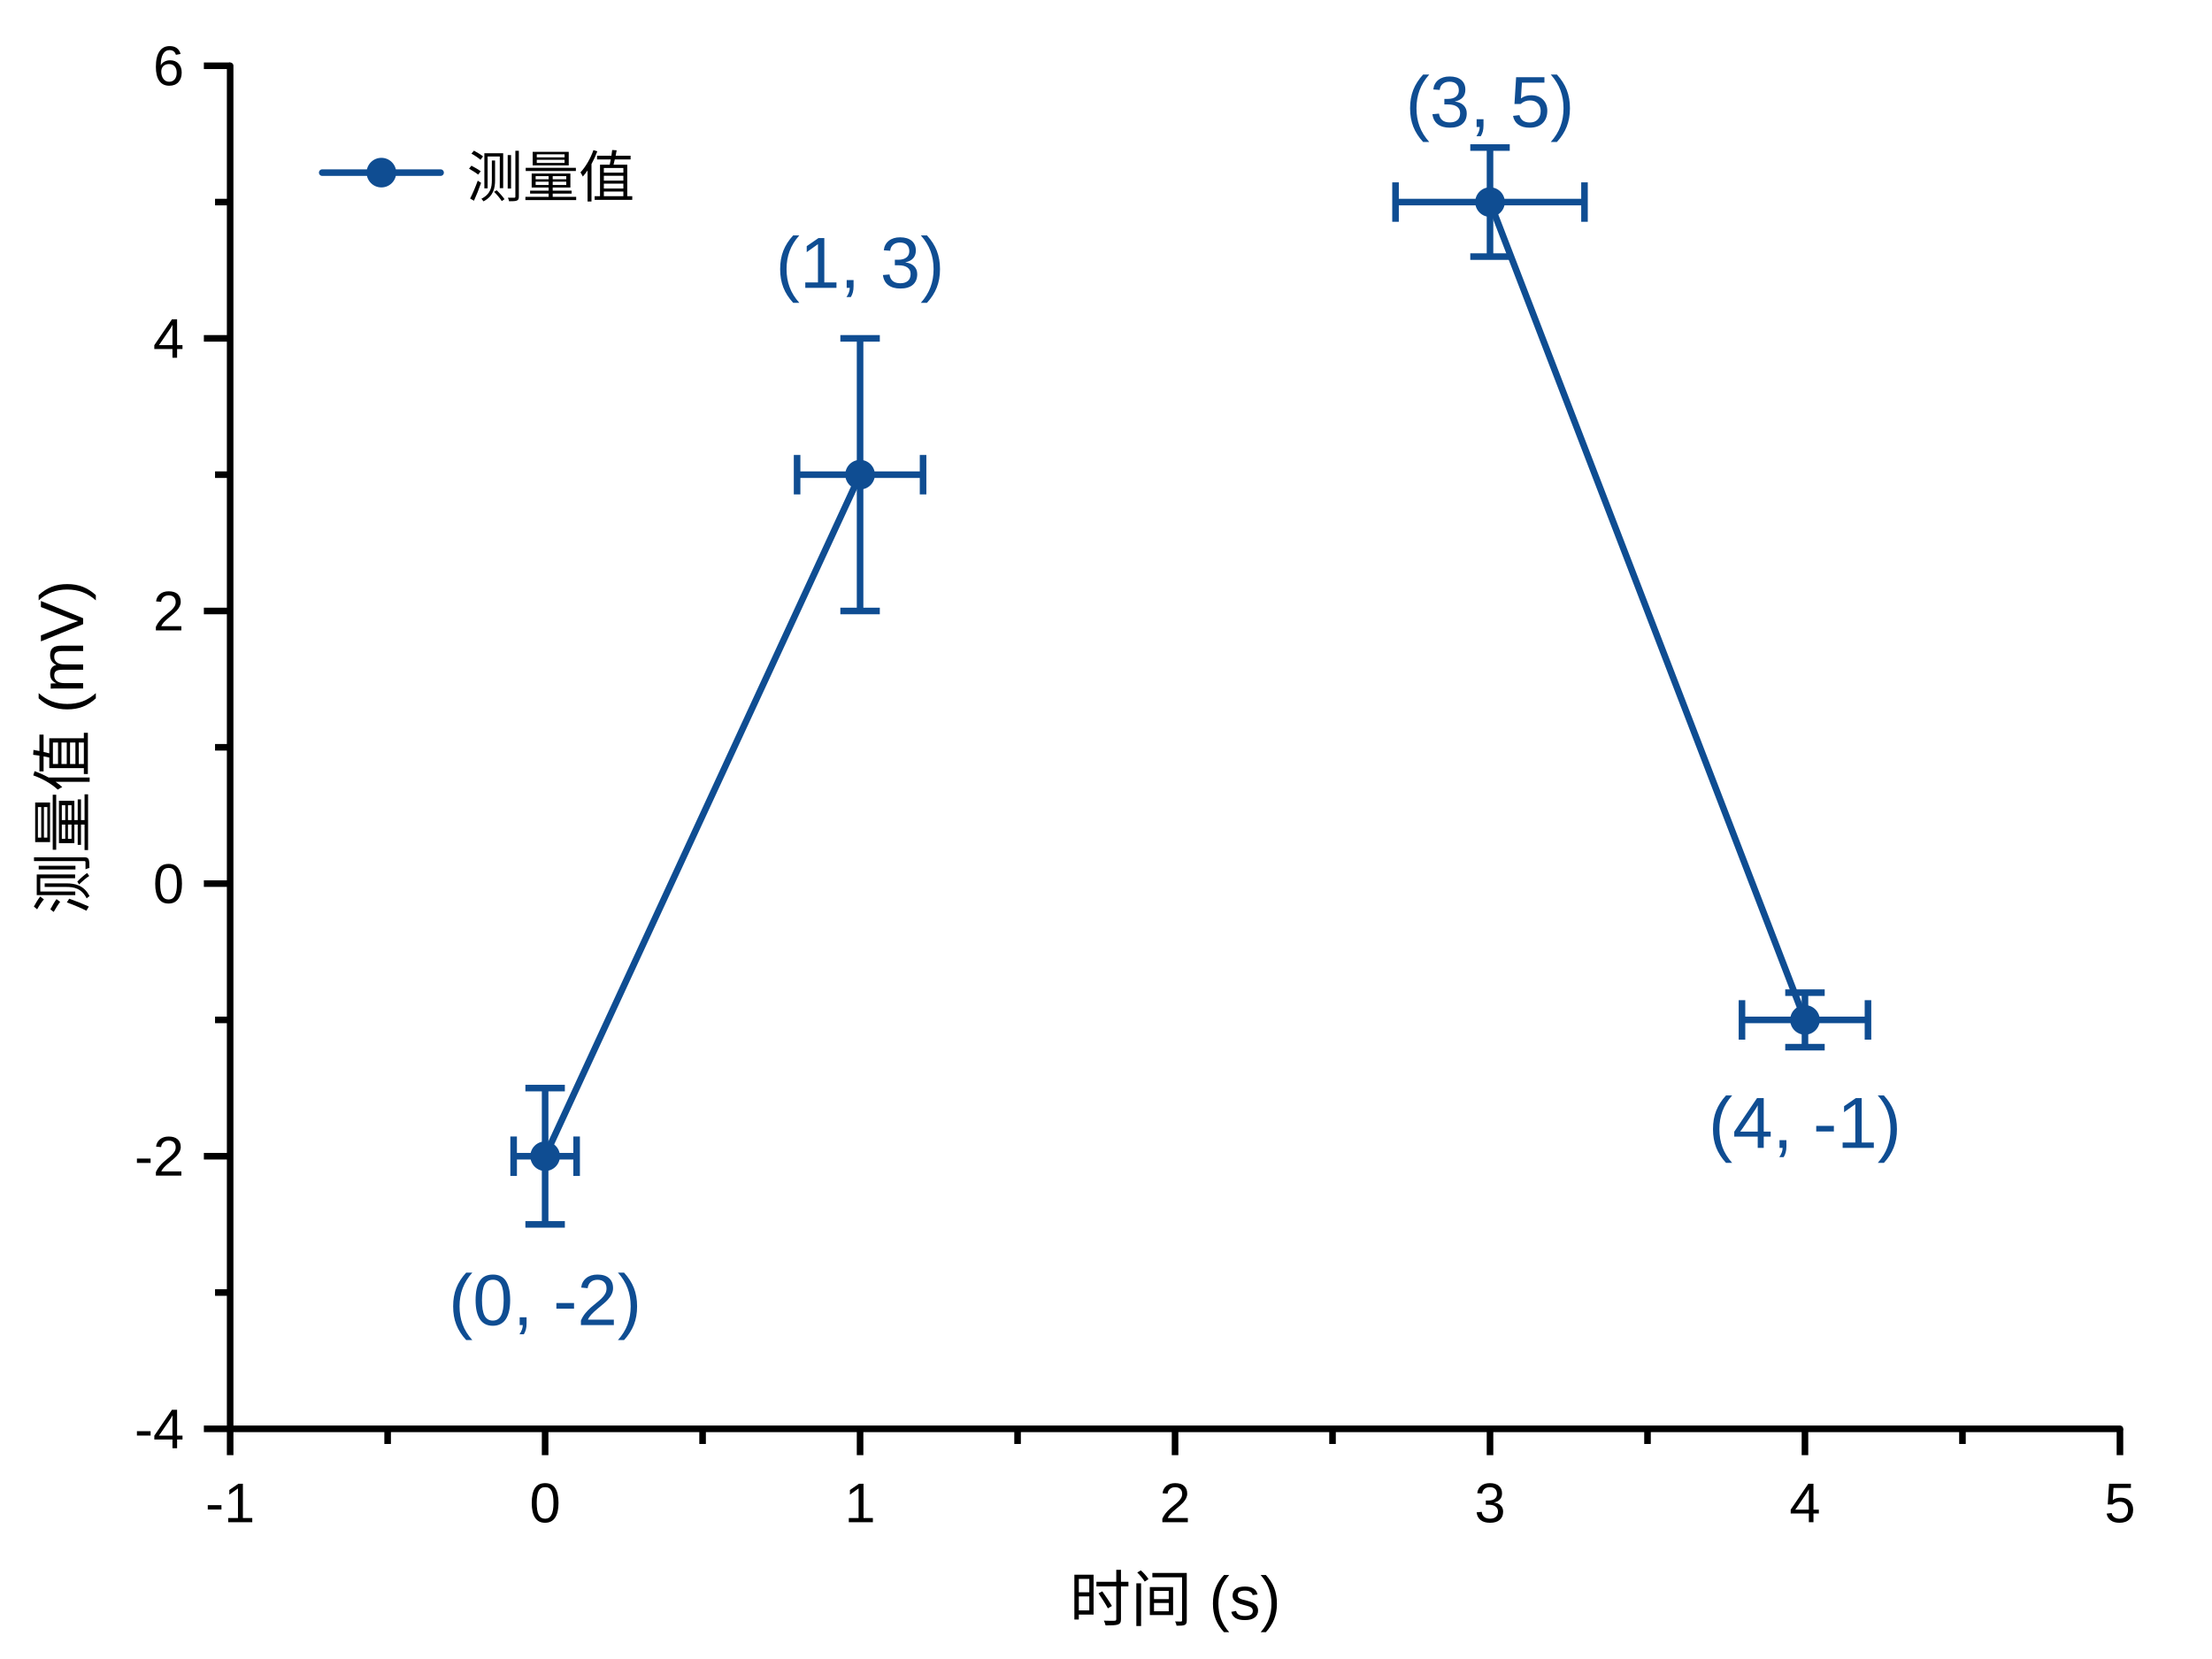
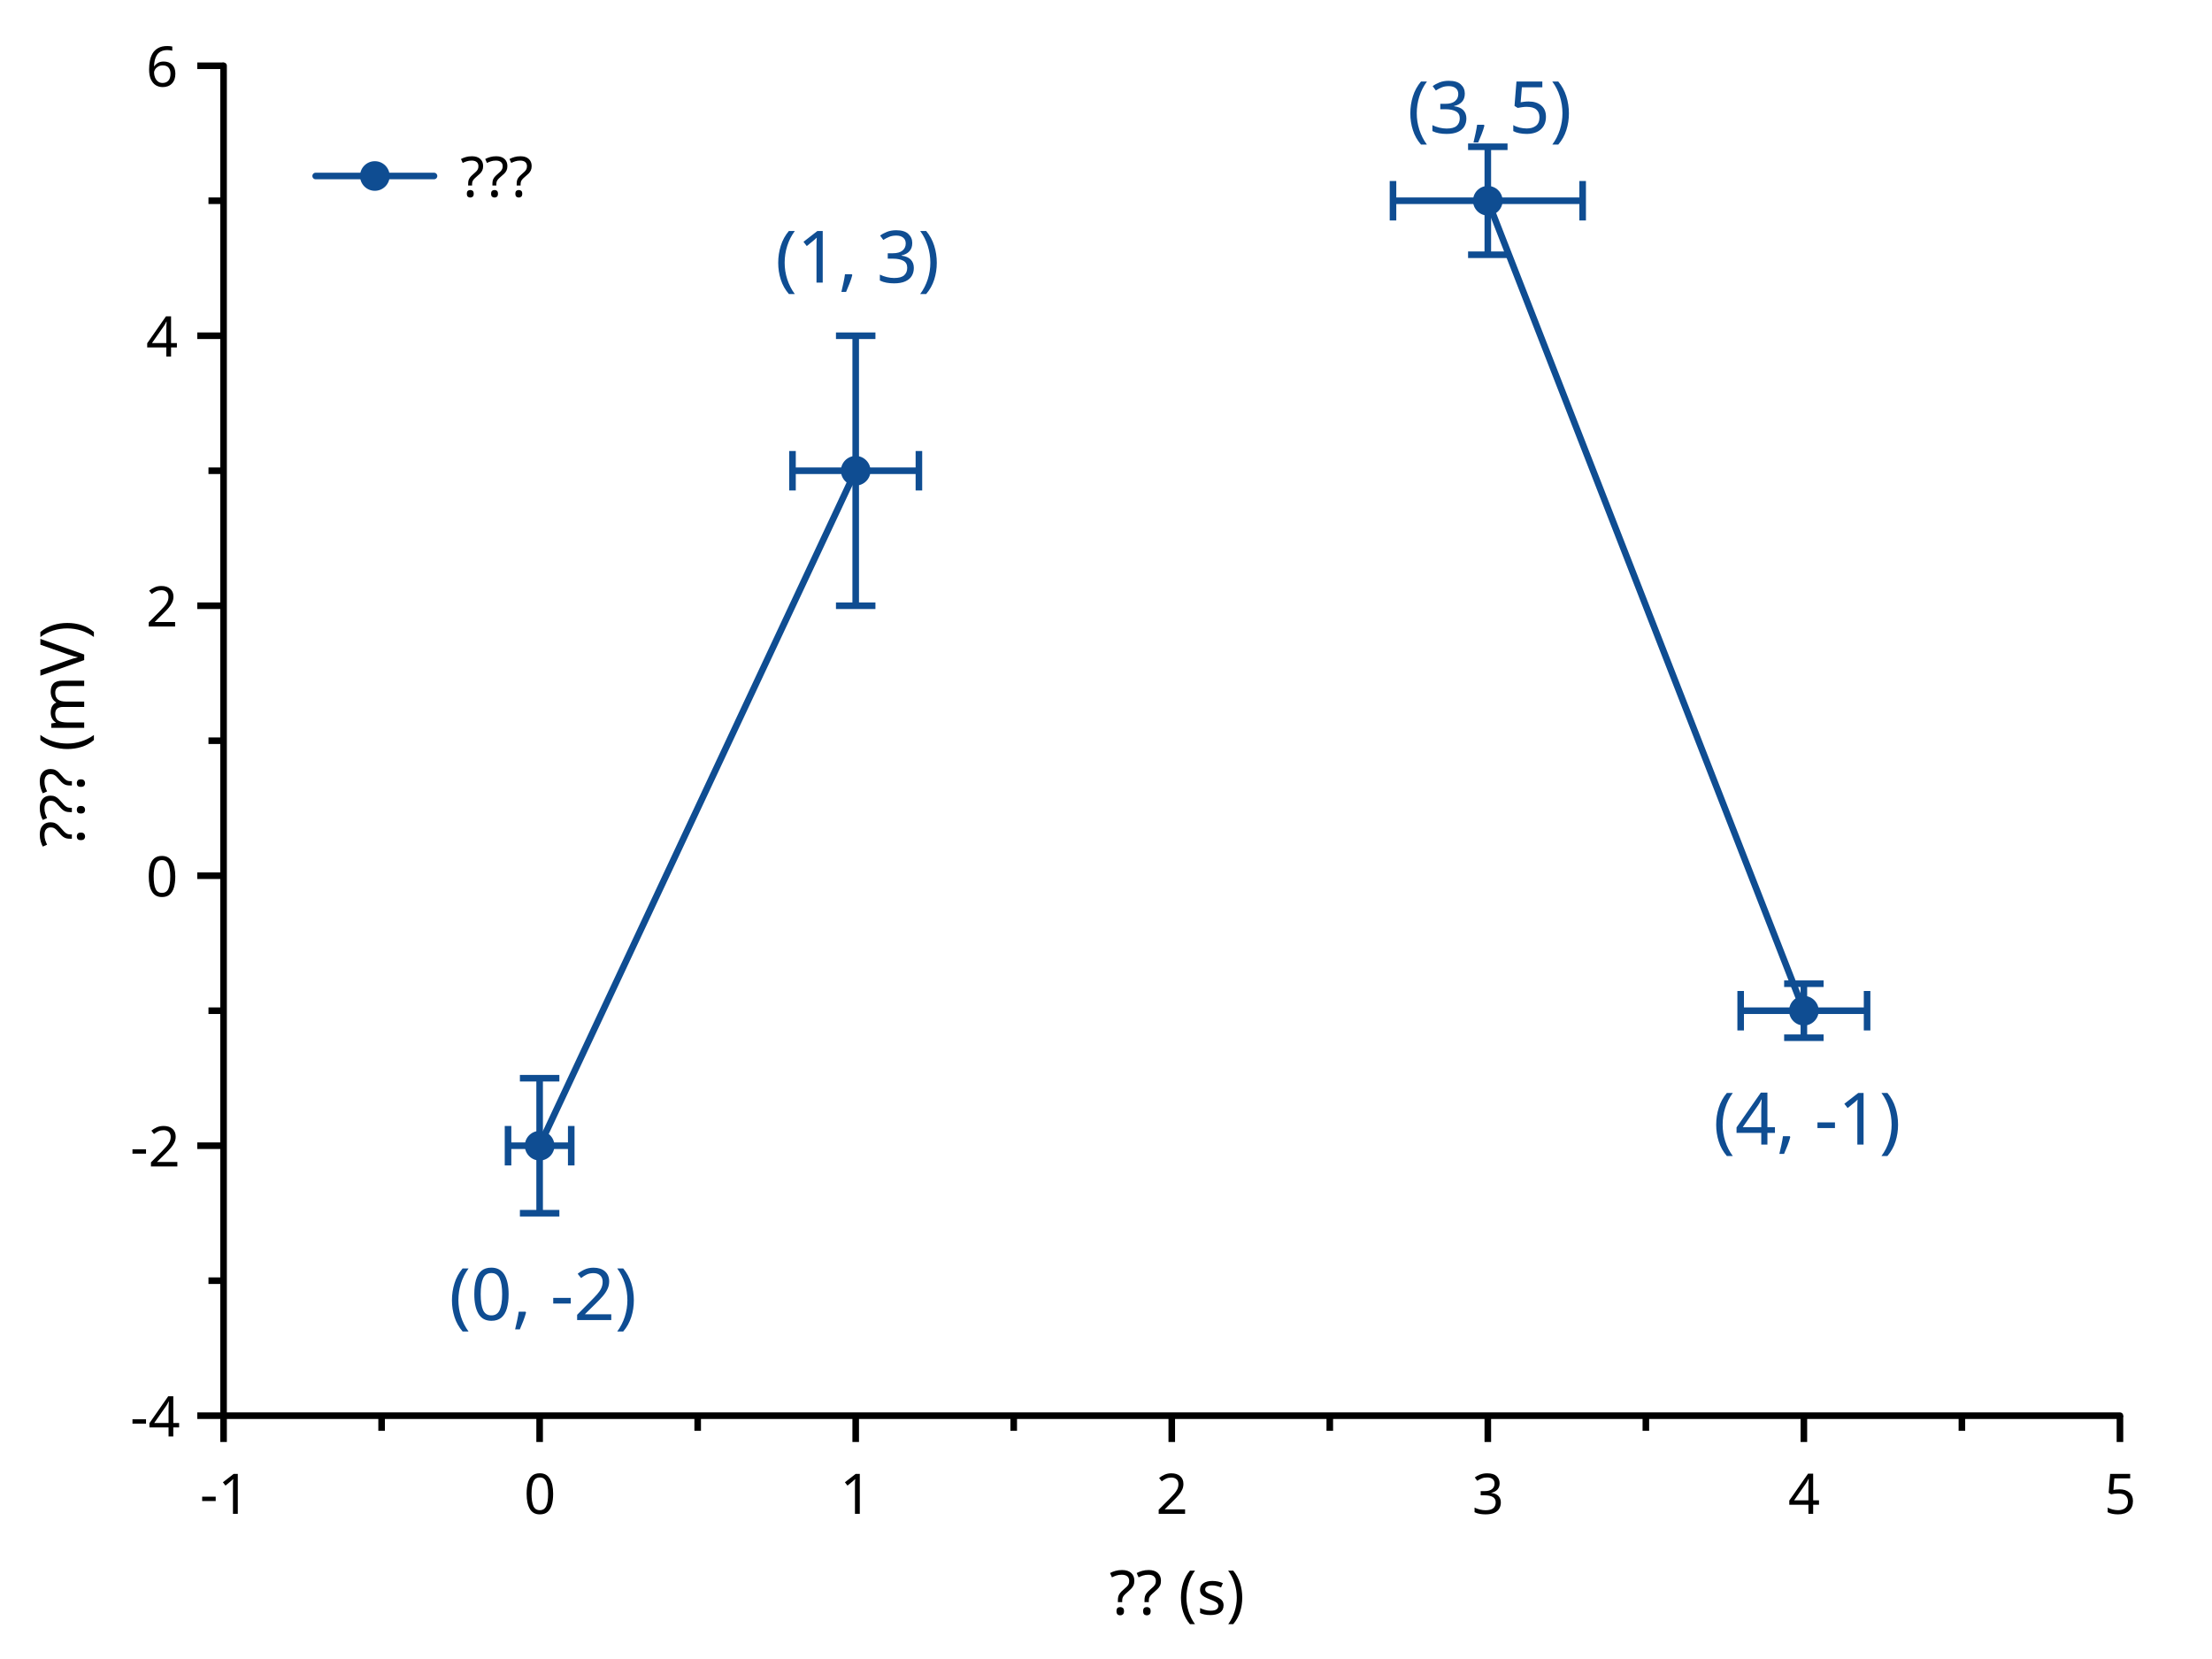
<svg xmlns="http://www.w3.org/2000/svg" width="210mm" height="157.5mm" viewBox="0 0 793.701 595.276" font-family="Arial, 'Microsoft YaHei', 'PingFang SC', 'Noto Sans CJK SC', sans-serif">
  <defs>
    <clipPath id="clip20">
-       <rect x="82.584" y="23.596" width="678.083" height="489.096" />
+       <rect x="80.225" y="23.596" width="680.442" height="484.377" />
    </clipPath>
  </defs>
  <rect x="0.00" y="0.00" width="793.70" height="595.28" fill="#ffffff" />
  <g clip-path="url(#clip20)">
-     <path d="M195.60,414.87L308.61,170.32" fill="none" stroke="#0f4d92" stroke-width="2.36" stroke-linejoin="round" stroke-linecap="round" />
-     <path d="M534.64,72.51L647.65,365.96" fill="none" stroke="#0f4d92" stroke-width="2.36" stroke-linejoin="round" stroke-linecap="round" />
-     <path d="M184.30,414.87L206.90,414.87M184.30,407.79L184.30,421.95M206.90,407.79L206.90,421.95M195.60,439.33L195.60,390.42M188.52,439.33L202.68,439.33M188.52,390.42L202.68,390.42M286.01,170.32L331.21,170.32M286.01,163.25L286.01,177.40M331.21,163.25L331.21,177.40M308.61,219.23L308.61,121.41M301.53,219.23L315.69,219.23M301.53,121.41L315.69,121.41M500.74,72.51L568.54,72.51M500.74,65.43L500.74,79.58M568.54,65.43L568.54,79.58M534.64,92.07L534.64,52.94M527.56,92.07L541.72,92.07M527.56,52.94L541.72,52.94M625.05,365.96L670.26,365.96M625.05,358.88L625.05,373.04M670.26,358.88L670.26,373.04M647.65,375.74L647.65,356.18M640.57,375.74L654.73,375.74M640.57,356.18L654.73,356.18" fill="none" stroke="#0f4d92" stroke-width="2.36" />
+     <path d="M193.63,411.10L307.04,168.91" fill="none" stroke="#0f4d92" stroke-width="2.36" stroke-linejoin="round" stroke-linecap="round" />
+     <path d="M533.85,72.03L647.26,362.66" fill="none" stroke="#0f4d92" stroke-width="2.36" stroke-linejoin="round" stroke-linecap="round" />
+     <path d="M182.29,411.10L204.97,411.10M182.29,404.02L182.29,418.18M204.97,404.02L204.97,418.18M193.63,435.32L193.63,386.88M186.55,435.32L200.71,435.32M186.55,386.88L200.71,386.88M284.36,168.91L329.72,168.91M284.36,161.83L284.36,175.99M329.72,161.83L329.72,175.99M307.04,217.35L307.04,120.47M299.96,217.35L314.12,217.35M299.96,120.47L314.12,120.47M499.83,72.03L567.88,72.03M499.83,64.95L499.83,79.11M567.88,64.95L567.88,79.11M533.85,91.41L533.85,52.66M526.77,91.41L540.93,91.41M526.77,52.66L540.93,52.66M624.58,362.66L669.94,362.66M624.58,355.58L624.58,369.74M669.94,355.58L669.94,369.74M647.26,372.35L647.26,352.97M640.18,372.35L654.34,372.35M640.18,352.97L654.34,352.97" fill="none" stroke="#0f4d92" stroke-width="2.36" />
  </g>
-   <path d="M190.29,414.87a5.31,5.31 0 1,0 10.62,0a5.31,5.31 0 1,0 -10.62,0M303.30,170.32a5.31,5.31 0 1,0 10.62,0a5.31,5.31 0 1,0 -10.62,0M529.33,72.51a5.31,5.31 0 1,0 10.62,0a5.31,5.31 0 1,0 -10.62,0M642.34,365.96a5.31,5.31 0 1,0 10.62,0a5.31,5.31 0 1,0 -10.62,0" fill="#0f4d92" />
+   <path d="M188.32,411.10a5.31,5.31 0 1,0 10.62,0a5.31,5.31 0 1,0 -10.62,0M301.73,168.91a5.31,5.31 0 1,0 10.62,0a5.31,5.31 0 1,0 -10.62,0M528.54,72.03a5.31,5.31 0 1,0 10.62,0a5.31,5.31 0 1,0 -10.62,0M641.95,362.66a5.31,5.31 0 1,0 10.62,0a5.31,5.31 0 1,0 -10.62,0" fill="#0f4d92" />
  <g clip-path="url(#clip20)">
-     <text x="195.60" y="466.46" text-anchor="middle" dominant-baseline="central" font-size="25.955" fill="#0f4d92">(0, -2)</text>
-     <text x="308.61" y="94.28" text-anchor="middle" dominant-baseline="central" font-size="25.955" fill="#0f4d92">(1, 3)</text>
-     <text x="534.64" y="36.57" text-anchor="middle" dominant-baseline="central" font-size="25.955" fill="#0f4d92">(3, 5)</text>
-     <text x="647.65" y="402.88" text-anchor="middle" dominant-baseline="central" font-size="25.955" fill="#0f4d92">(4, -1)</text>
+     <g aria-label="(0, -2)">
+       <text x="161.136" y="473.663" font-family="Ubuntu" font-size="25.955" font-weight="300" textLength="64.992" lengthAdjust="spacingAndGlyphs" xml:space="preserve" fill="#0f4d92">(0, -2)</text>
+     </g>
+     <g aria-label="(1, 3)">
+       <text x="278.203" y="101.408" font-family="Ubuntu" font-size="25.955" font-weight="300" textLength="57.672" lengthAdjust="spacingAndGlyphs" xml:space="preserve" fill="#0f4d92">(1, 3)</text>
+     </g>
+     <g aria-label="(3, 5)">
+       <text x="505.017" y="47.786" font-family="Ubuntu" font-size="25.955" font-weight="300" textLength="57.672" lengthAdjust="spacingAndGlyphs" xml:space="preserve" fill="#0f4d92">(3, 5)</text>
+     </g>
+     <g aria-label="(4, -1)">
+       <text x="614.764" y="410.694" font-family="Ubuntu" font-size="25.955" font-weight="300" textLength="64.992" lengthAdjust="spacingAndGlyphs" xml:space="preserve" fill="#0f4d92">(4, -1)</text>
+     </g>
  </g>
-   <path d="M82.58,23.60L82.58,512.69L760.67,512.69" fill="none" stroke="#000000" stroke-width="2.36" stroke-linejoin="round" stroke-linecap="round" />
-   <text x="82.58" y="539.24" text-anchor="middle" dominant-baseline="central" font-size="20.056" fill="#000000">-1</text>
-   <text x="195.60" y="539.24" text-anchor="middle" dominant-baseline="central" font-size="20.056" fill="#000000">0</text>
-   <text x="308.61" y="539.24" text-anchor="middle" dominant-baseline="central" font-size="20.056" fill="#000000">1</text>
-   <text x="421.63" y="539.24" text-anchor="middle" dominant-baseline="central" font-size="20.056" fill="#000000">2</text>
-   <text x="534.64" y="539.24" text-anchor="middle" dominant-baseline="central" font-size="20.056" fill="#000000">3</text>
-   <text x="647.65" y="539.24" text-anchor="middle" dominant-baseline="central" font-size="20.056" fill="#000000">4</text>
-   <text x="760.67" y="539.24" text-anchor="middle" dominant-baseline="central" font-size="20.056" fill="#000000">5</text>
-   <text x="66.07" y="512.69" text-anchor="end" dominant-baseline="central" font-size="20.056" fill="#000000">-4</text>
-   <text x="66.07" y="414.87" text-anchor="end" dominant-baseline="central" font-size="20.056" fill="#000000">-2</text>
-   <text x="66.07" y="317.05" text-anchor="end" dominant-baseline="central" font-size="20.056" fill="#000000">0</text>
-   <text x="66.07" y="219.23" text-anchor="end" dominant-baseline="central" font-size="20.056" fill="#000000">2</text>
-   <text x="66.07" y="121.41" text-anchor="end" dominant-baseline="central" font-size="20.056" fill="#000000">4</text>
-   <text x="66.07" y="23.60" text-anchor="end" dominant-baseline="central" font-size="20.056" fill="#000000">6</text>
-   <path d="M82.58,512.69L82.58,522.13M195.60,512.69L195.60,522.13M308.61,512.69L308.61,522.13M421.63,512.69L421.63,522.13M534.64,512.69L534.64,522.13M647.65,512.69L647.65,522.13M760.67,512.69L760.67,522.13M139.09,512.69L139.09,518.12M252.10,512.69L252.10,518.12M365.12,512.69L365.12,518.12M478.13,512.69L478.13,518.12M591.15,512.69L591.15,518.12M704.16,512.69L704.16,518.12M82.58,512.69L73.15,512.69M82.58,414.87L73.15,414.87M82.58,317.05L73.15,317.05M82.58,219.23L73.15,219.23M82.58,121.41L73.15,121.41M82.58,23.60L73.15,23.60M82.58,463.78L77.16,463.78M82.58,365.96L77.16,365.96M82.58,268.14L77.16,268.14M82.58,170.32L77.16,170.32M82.58,72.51L77.16,72.51" fill="none" stroke="#000000" stroke-width="2.36" />
-   <text x="421.63" y="572.07" text-anchor="middle" dominant-baseline="central" font-size="22.015" fill="#000000">时间 (s)</text>
-   <text transform="translate(20.80,268.14) rotate(-90)" text-anchor="middle" dominant-baseline="central" font-size="22.015" fill="#000000">测量值 (mV)</text>
-   <rect x="106.18" y="42.47" width="140.39" height="38.93" fill="#ffffff" />
-   <path d="M115.62,61.94L158.09,61.94" fill="none" stroke="#0f4d92" stroke-width="2.36" stroke-linejoin="round" stroke-linecap="round" />
-   <path d="M131.54,61.94a5.31,5.31 0 1,0 10.62,0a5.31,5.31 0 1,0 -10.62,0" fill="#0f4d92" />
-   <text x="167.53" y="61.94" text-anchor="start" dominant-baseline="central" font-size="20.056" fill="#000000">测量值</text>
+   <path d="M80.22,23.60L80.22,507.97L760.67,507.97" fill="none" stroke="#000000" stroke-width="2.36" stroke-linejoin="round" stroke-linecap="round" />
+   <g aria-label="-1">
+     <text x="71.741" y="543.181" font-family="Ubuntu" font-size="20.056" font-weight="300" textLength="16.968" lengthAdjust="spacingAndGlyphs" xml:space="preserve" fill="#000000">-1</text>
+   </g>
+   <g aria-label="0">
+     <text x="187.976" y="543.181" font-family="Ubuntu" font-size="20.056" font-weight="300" textLength="11.312" lengthAdjust="spacingAndGlyphs" xml:space="preserve" fill="#000000">0</text>
+   </g>
+   <g aria-label="1">
+     <text x="301.383" y="543.181" font-family="Ubuntu" font-size="20.056" font-weight="300" textLength="11.312" lengthAdjust="spacingAndGlyphs" xml:space="preserve" fill="#000000">1</text>
+   </g>
+   <g aria-label="2">
+     <text x="414.79" y="543.181" font-family="Ubuntu" font-size="20.056" font-weight="300" textLength="11.312" lengthAdjust="spacingAndGlyphs" xml:space="preserve" fill="#000000">2</text>
+   </g>
+   <g aria-label="3">
+     <text x="528.197" y="543.181" font-family="Ubuntu" font-size="20.056" font-weight="300" textLength="11.312" lengthAdjust="spacingAndGlyphs" xml:space="preserve" fill="#000000">3</text>
+   </g>
+   <g aria-label="4">
+     <text x="641.604" y="543.181" font-family="Ubuntu" font-size="20.056" font-weight="300" textLength="11.312" lengthAdjust="spacingAndGlyphs" xml:space="preserve" fill="#000000">4</text>
+   </g>
+   <g aria-label="5">
+     <text x="755.011" y="543.181" font-family="Ubuntu" font-size="20.056" font-weight="300" textLength="11.312" lengthAdjust="spacingAndGlyphs" xml:space="preserve" fill="#000000">5</text>
+   </g>
+   <g aria-label="-4">
+     <text x="46.74" y="515.423" font-family="Ubuntu" font-size="20.056" font-weight="300" textLength="16.968" lengthAdjust="spacingAndGlyphs" xml:space="preserve" fill="#000000">-4</text>
+   </g>
+   <g aria-label="-2">
+     <text x="46.74" y="418.548" font-family="Ubuntu" font-size="20.056" font-weight="300" textLength="16.968" lengthAdjust="spacingAndGlyphs" xml:space="preserve" fill="#000000">-2</text>
+   </g>
+   <g aria-label="0">
+     <text x="52.396" y="321.672" font-family="Ubuntu" font-size="20.056" font-weight="300" textLength="11.312" lengthAdjust="spacingAndGlyphs" xml:space="preserve" fill="#000000">0</text>
+   </g>
+   <g aria-label="2">
+     <text x="52.396" y="224.797" font-family="Ubuntu" font-size="20.056" font-weight="300" textLength="11.312" lengthAdjust="spacingAndGlyphs" xml:space="preserve" fill="#000000">2</text>
+   </g>
+   <g aria-label="4">
+     <text x="52.396" y="127.922" font-family="Ubuntu" font-size="20.056" font-weight="300" textLength="11.312" lengthAdjust="spacingAndGlyphs" xml:space="preserve" fill="#000000">4</text>
+   </g>
+   <g aria-label="6">
+     <text x="52.396" y="31.046" font-family="Ubuntu" font-size="20.056" font-weight="300" textLength="11.312" lengthAdjust="spacingAndGlyphs" xml:space="preserve" fill="#000000">6</text>
+   </g>
+   <path d="M80.22,507.97L80.22,517.41M193.63,507.97L193.63,517.41M307.04,507.97L307.04,517.41M420.45,507.97L420.45,517.41M533.85,507.97L533.85,517.41M647.26,507.97L647.26,517.41M760.67,507.97L760.67,517.41M136.93,507.97L136.93,513.40M250.34,507.97L250.34,513.40M363.74,507.97L363.74,513.40M477.15,507.97L477.15,513.40M590.56,507.97L590.56,513.40M703.96,507.97L703.96,513.40M80.22,507.97L70.79,507.97M80.22,411.10L70.79,411.10M80.22,314.22L70.79,314.22M80.22,217.35L70.79,217.35M80.22,120.47L70.79,120.47M80.22,23.60L70.79,23.60M80.22,459.53L74.80,459.53M80.22,362.66L74.80,362.66M80.22,265.78L74.80,265.78M80.22,168.91L74.80,168.91M80.22,72.03L74.80,72.03" fill="none" stroke="#000000" stroke-width="2.36" />
+   <g aria-label="时间 (s)">
+     <text x="398.035" y="579.287" font-family="Ubuntu" font-size="22.015" font-weight="300" textLength="44.822" lengthAdjust="spacingAndGlyphs" xml:space="preserve" fill="#000000">?? (s)</text>
+   </g>
+   <g aria-label="测量值 (mV)" transform="translate(22.03,265.78) rotate(-90)">
+     <text x="-38.25" y="8.178" font-family="Ubuntu" font-size="22.015" font-weight="300" textLength="76.501" lengthAdjust="spacingAndGlyphs" xml:space="preserve" fill="#000000">??? (mV)</text>
+   </g>
+   <rect x="103.82" y="42.47" width="103.09" height="41.36" fill="#ffffff" />
+   <path d="M113.26,63.15L155.73,63.15" fill="none" stroke="#0f4d92" stroke-width="2.36" stroke-linejoin="round" stroke-linecap="round" />
+   <path d="M129.19,63.15a5.31,5.31 0 1,0 10.62,0a5.31,5.31 0 1,0 -10.62,0" fill="#0f4d92" />
+   <g aria-label="测量值">
+     <text x="165.168" y="70.603" font-family="Ubuntu" font-size="20.056" font-weight="300" textLength="22.864" lengthAdjust="spacingAndGlyphs" xml:space="preserve" fill="#000000">???</text>
+   </g>
</svg>
